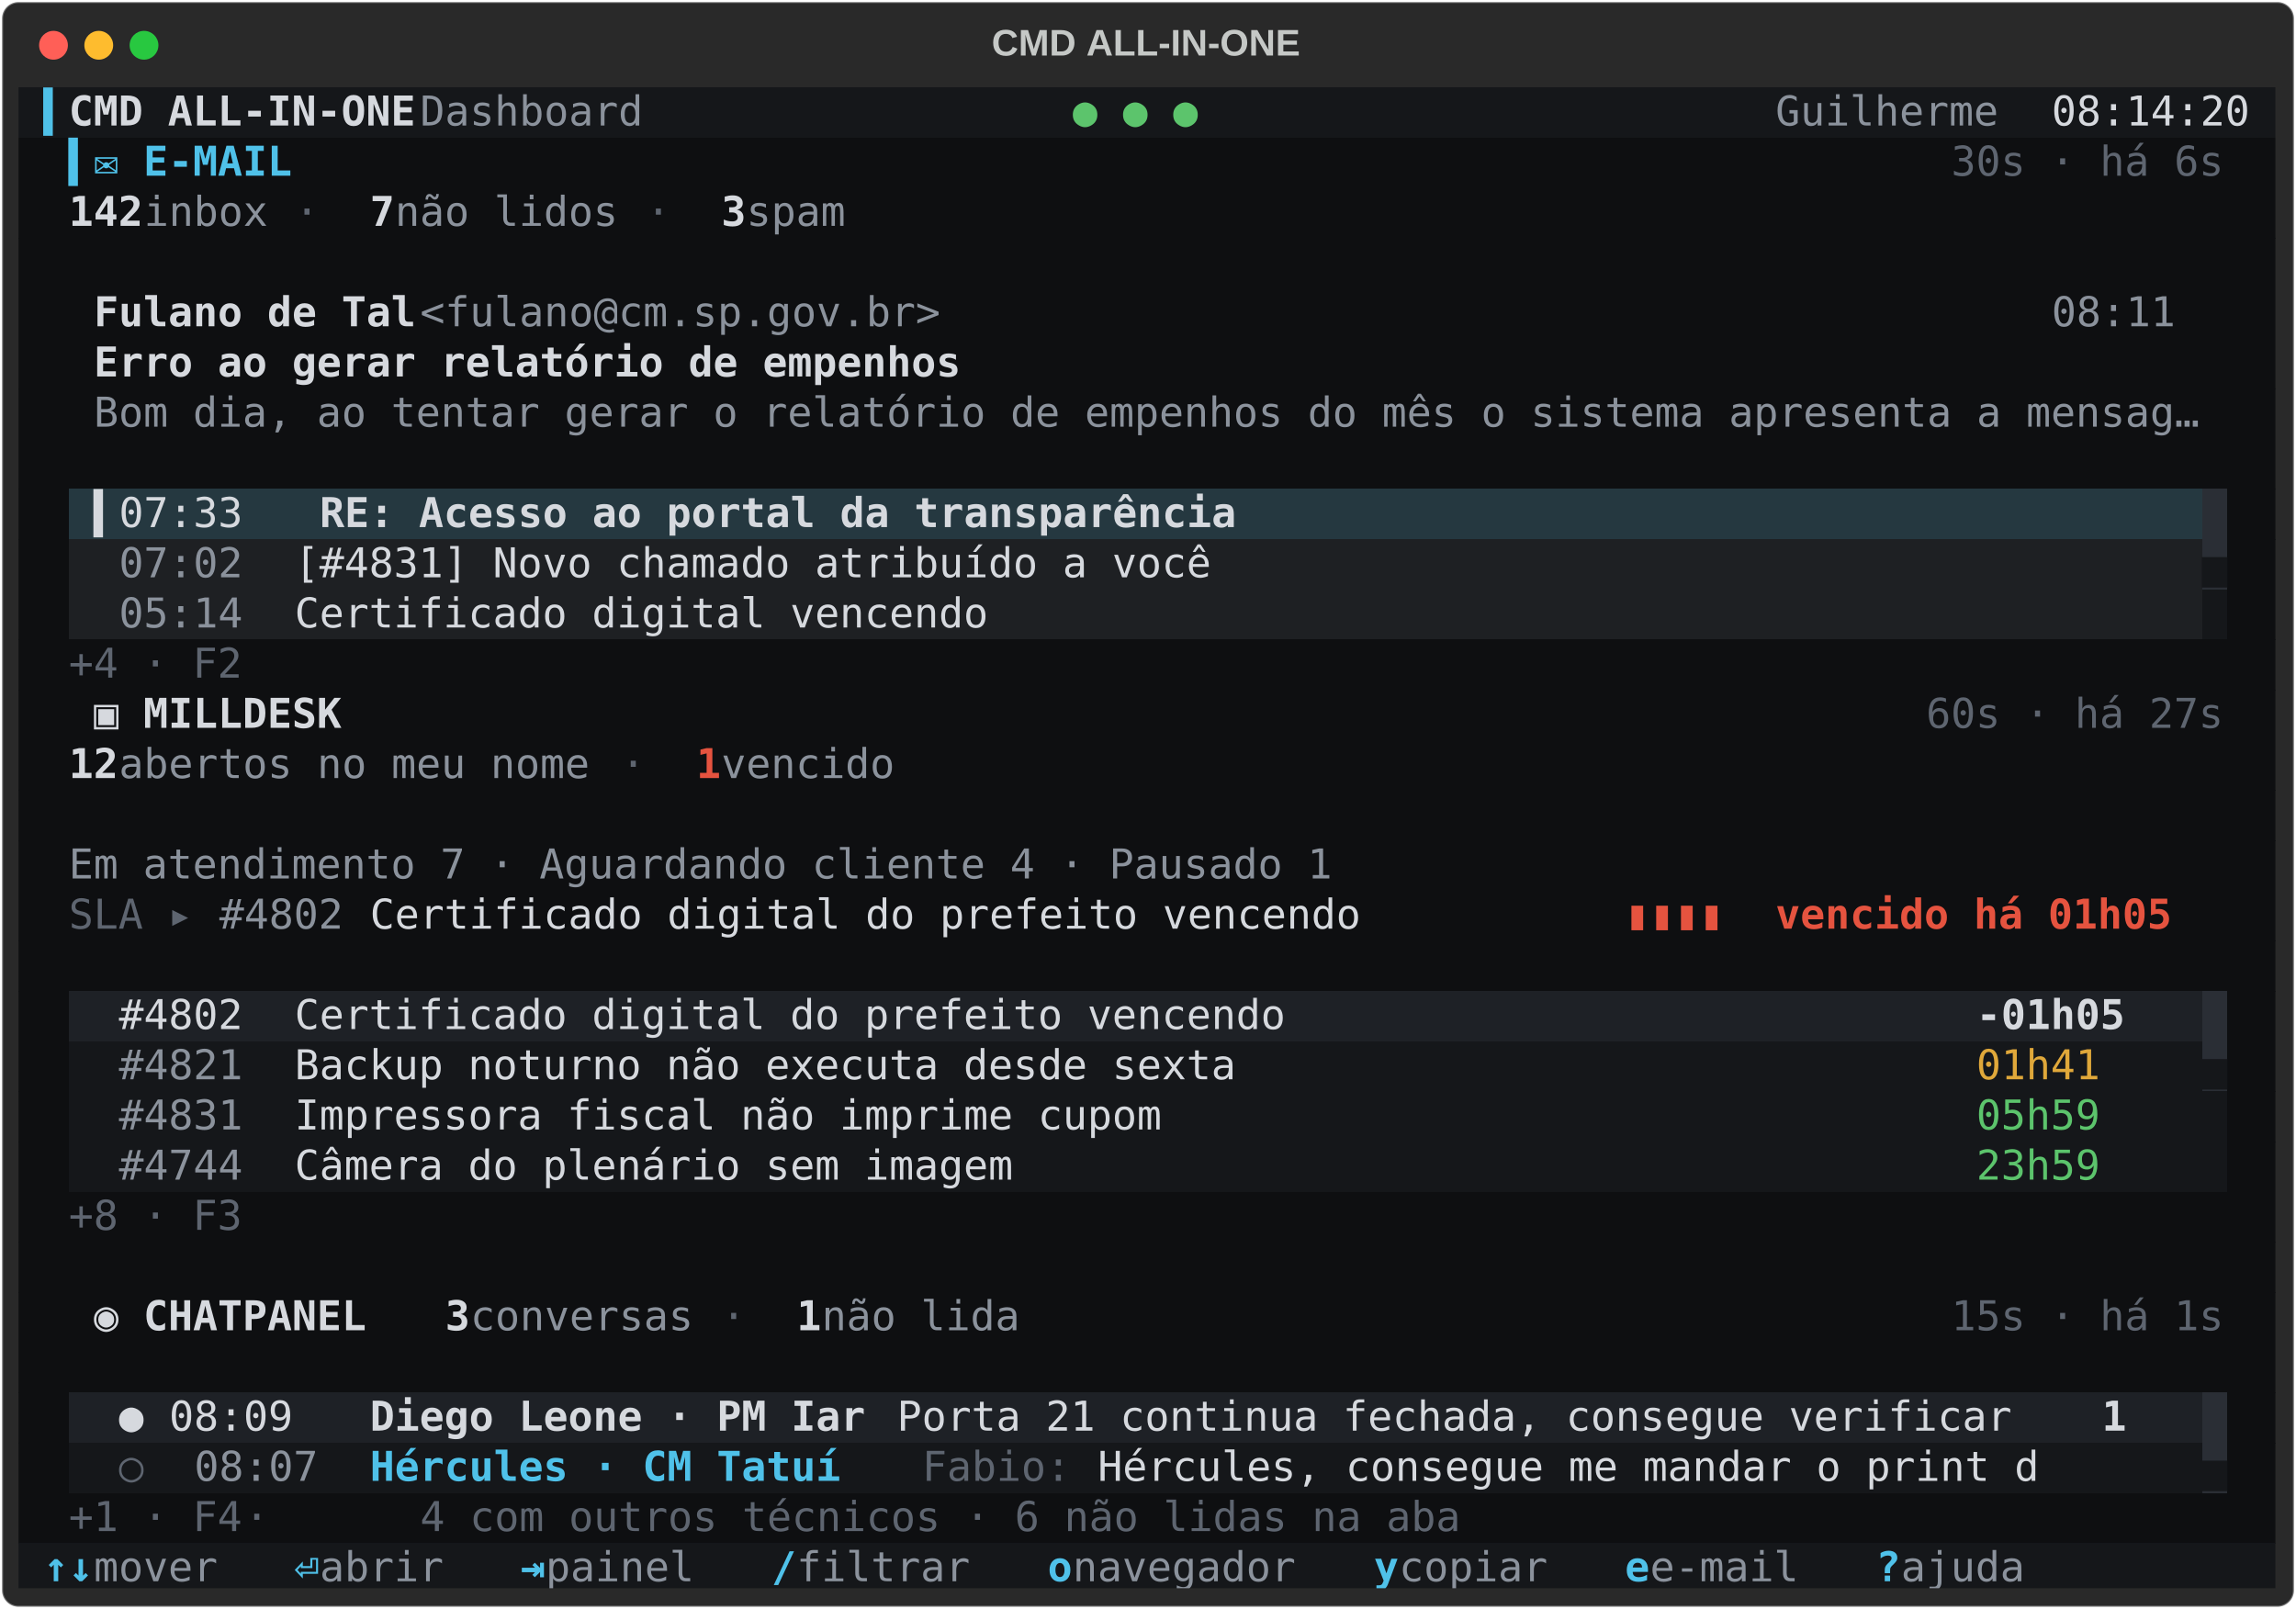
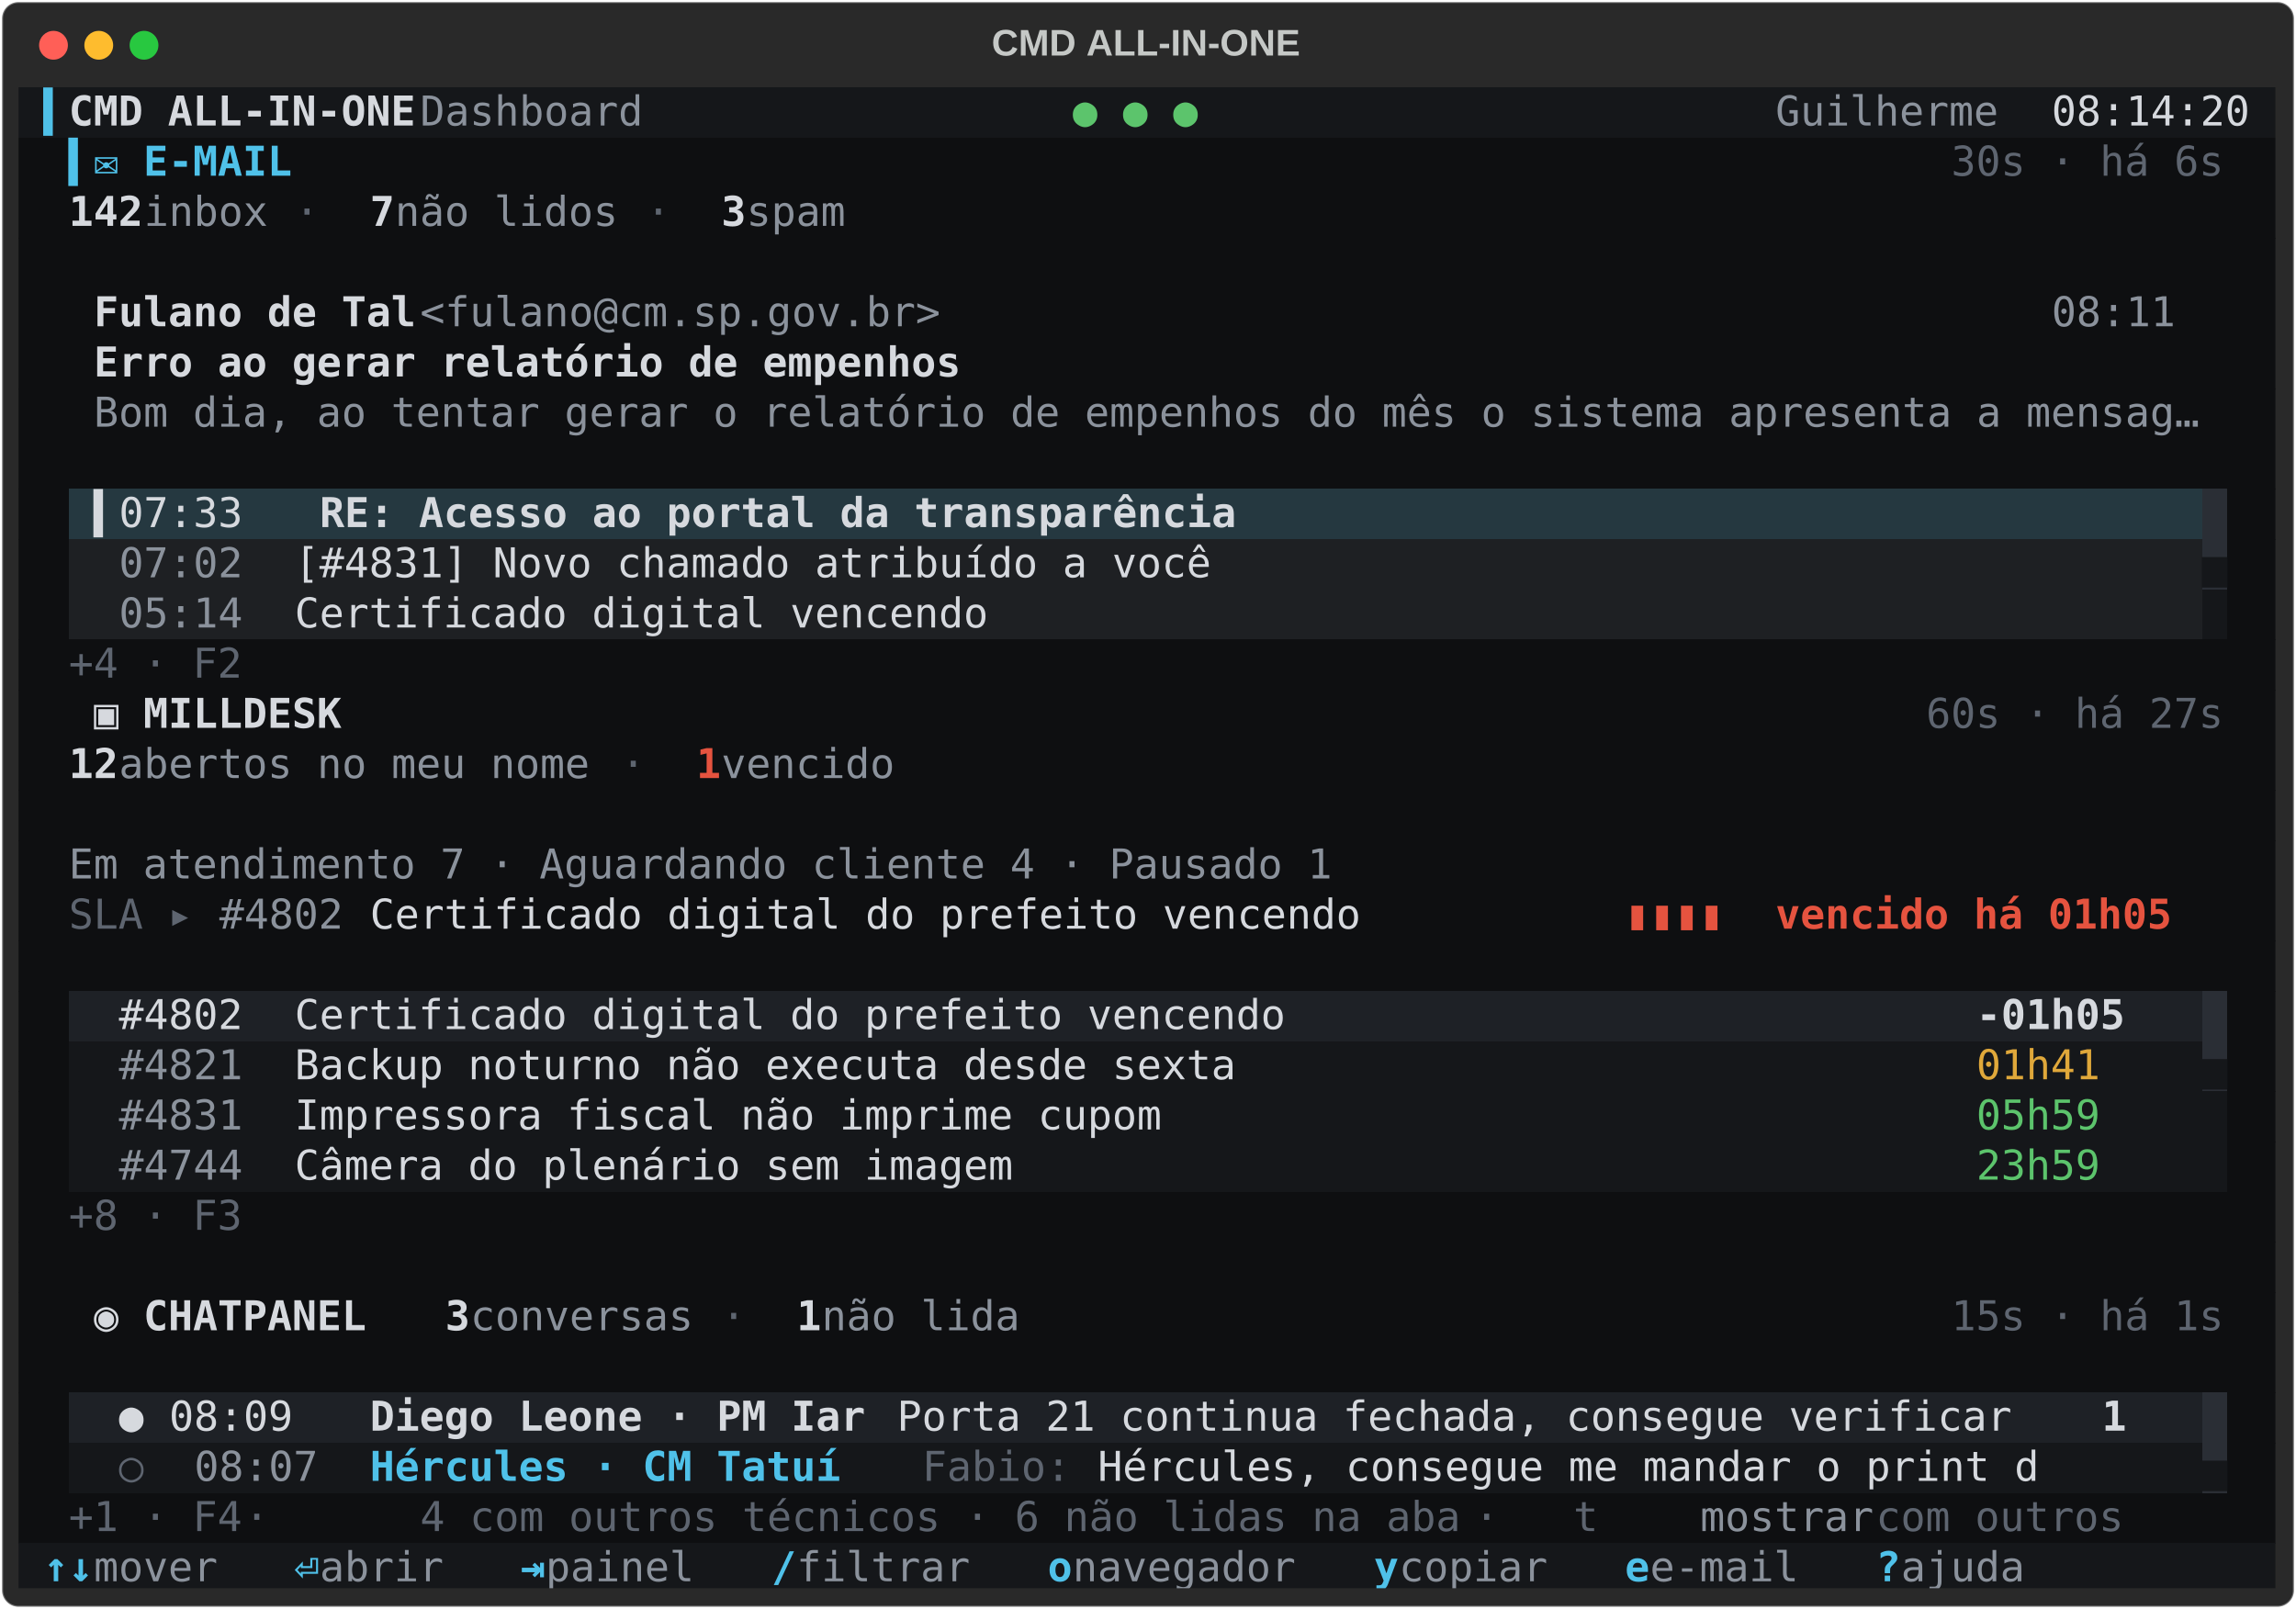
<svg xmlns="http://www.w3.org/2000/svg" class="rich-terminal" viewBox="0 0 1116 782.0">
  <style>

    @font-face {
        font-family: "Fira Code";
        src: local("FiraCode-Regular"),
                url("https://cdnjs.cloudflare.com/ajax/libs/firacode/6.2.0/woff2/FiraCode-Regular.woff2") format("woff2"),
                url("https://cdnjs.cloudflare.com/ajax/libs/firacode/6.2.0/woff/FiraCode-Regular.woff") format("woff");
        font-style: normal;
        font-weight: 400;
    }
    @font-face {
        font-family: "Fira Code";
        src: local("FiraCode-Bold"),
                url("https://cdnjs.cloudflare.com/ajax/libs/firacode/6.2.0/woff2/FiraCode-Bold.woff2") format("woff2"),
                url("https://cdnjs.cloudflare.com/ajax/libs/firacode/6.2.0/woff/FiraCode-Bold.woff") format("woff");
        font-style: bold;
        font-weight: 700;
    }

    .terminal-matrix {
        font-family: Fira Code, monospace;
        font-size: 20px;
        line-height: 24.4px;
        font-variant-east-asian: full-width;
    }

    .terminal-title {
        font-size: 18px;
        font-weight: bold;
        font-family: arial;
    }

    .terminal-r1 { fill: #c5c8c6 }
.terminal-r2 { fill: #4fc1e9 }
.terminal-r3 { fill: #d6d9de;font-weight: bold }
.terminal-r4 { fill: #8b929c }
.terminal-r5 { fill: #5cc46c }
.terminal-r6 { fill: #d6d9de }
.terminal-r7 { fill: #4fc1e9;font-weight: bold }
.terminal-r8 { fill: #5e6570 }
.terminal-r9 { fill: #1e2023 }
.terminal-r10 { fill: #15171a }
.terminal-r11 { fill: #e5533f;font-weight: bold }
.terminal-r12 { fill: #e5533f }
.terminal-r13 { fill: #e0a83a }
    </style>
  <defs>
    <clipPath id="terminal-clip-terminal">
      <rect x="0" y="0" width="1097.0" height="731.0" />
    </clipPath>
    <clipPath id="terminal-line-0">
      <rect x="0" y="1.5" width="1098" height="24.65" />
    </clipPath>
    <clipPath id="terminal-line-1">
      <rect x="0" y="25.9" width="1098" height="24.65" />
    </clipPath>
    <clipPath id="terminal-line-2">
      <rect x="0" y="50.3" width="1098" height="24.65" />
    </clipPath>
    <clipPath id="terminal-line-3">
      <rect x="0" y="74.7" width="1098" height="24.65" />
    </clipPath>
    <clipPath id="terminal-line-4">
      <rect x="0" y="99.1" width="1098" height="24.65" />
    </clipPath>
    <clipPath id="terminal-line-5">
      <rect x="0" y="123.5" width="1098" height="24.65" />
    </clipPath>
    <clipPath id="terminal-line-6">
      <rect x="0" y="147.9" width="1098" height="24.65" />
    </clipPath>
    <clipPath id="terminal-line-7">
      <rect x="0" y="172.3" width="1098" height="24.65" />
    </clipPath>
    <clipPath id="terminal-line-8">
      <rect x="0" y="196.7" width="1098" height="24.65" />
    </clipPath>
    <clipPath id="terminal-line-9">
      <rect x="0" y="221.1" width="1098" height="24.65" />
    </clipPath>
    <clipPath id="terminal-line-10">
      <rect x="0" y="245.5" width="1098" height="24.65" />
    </clipPath>
    <clipPath id="terminal-line-11">
      <rect x="0" y="269.9" width="1098" height="24.65" />
    </clipPath>
    <clipPath id="terminal-line-12">
      <rect x="0" y="294.3" width="1098" height="24.65" />
    </clipPath>
    <clipPath id="terminal-line-13">
      <rect x="0" y="318.7" width="1098" height="24.65" />
    </clipPath>
    <clipPath id="terminal-line-14">
      <rect x="0" y="343.1" width="1098" height="24.65" />
    </clipPath>
    <clipPath id="terminal-line-15">
      <rect x="0" y="367.5" width="1098" height="24.65" />
    </clipPath>
    <clipPath id="terminal-line-16">
      <rect x="0" y="391.9" width="1098" height="24.65" />
    </clipPath>
    <clipPath id="terminal-line-17">
      <rect x="0" y="416.3" width="1098" height="24.65" />
    </clipPath>
    <clipPath id="terminal-line-18">
      <rect x="0" y="440.7" width="1098" height="24.65" />
    </clipPath>
    <clipPath id="terminal-line-19">
      <rect x="0" y="465.1" width="1098" height="24.65" />
    </clipPath>
    <clipPath id="terminal-line-20">
      <rect x="0" y="489.5" width="1098" height="24.65" />
    </clipPath>
    <clipPath id="terminal-line-21">
      <rect x="0" y="513.9" width="1098" height="24.65" />
    </clipPath>
    <clipPath id="terminal-line-22">
      <rect x="0" y="538.3" width="1098" height="24.65" />
    </clipPath>
    <clipPath id="terminal-line-23">
      <rect x="0" y="562.7" width="1098" height="24.65" />
    </clipPath>
    <clipPath id="terminal-line-24">
      <rect x="0" y="587.1" width="1098" height="24.65" />
    </clipPath>
    <clipPath id="terminal-line-25">
      <rect x="0" y="611.5" width="1098" height="24.65" />
    </clipPath>
    <clipPath id="terminal-line-26">
      <rect x="0" y="635.9" width="1098" height="24.65" />
    </clipPath>
    <clipPath id="terminal-line-27">
      <rect x="0" y="660.3" width="1098" height="24.65" />
    </clipPath>
    <clipPath id="terminal-line-28">
      <rect x="0" y="684.7" width="1098" height="24.65" />
    </clipPath>
  </defs>
  <rect fill="#292929" stroke="rgba(255,255,255,0.35)" stroke-width="1" x="1" y="1" width="1114" height="780" rx="8" />
  <text class="terminal-title" fill="#c5c8c6" text-anchor="middle" x="557" y="27">CMD ALL-IN-ONE</text>
  <g transform="translate(26,22)">
    <circle cx="0" cy="0" r="7" fill="#ff5f57" />
    <circle cx="22" cy="0" r="7" fill="#febc2e" />
    <circle cx="44" cy="0" r="7" fill="#28c840" />
  </g>
  <g transform="translate(9, 41)" clip-path="url(#terminal-clip-terminal)">
    <rect fill="#15171a" x="0" y="1.5" width="12.2" height="24.65" shape-rendering="crispEdges" />
    <rect fill="#15171a" x="12.2" y="1.5" width="12.2" height="24.65" shape-rendering="crispEdges" />
    <rect fill="#15171a" x="24.4" y="1.5" width="170.8" height="24.65" shape-rendering="crispEdges" />
    <rect fill="#15171a" x="195.2" y="1.5" width="134.2" height="24.65" shape-rendering="crispEdges" />
    <rect fill="#15171a" x="329.4" y="1.5" width="183" height="24.65" shape-rendering="crispEdges" />
    <rect fill="#15171a" x="512.4" y="1.5" width="12.2" height="24.65" shape-rendering="crispEdges" />
    <rect fill="#15171a" x="524.6" y="1.5" width="12.2" height="24.65" shape-rendering="crispEdges" />
    <rect fill="#15171a" x="536.8" y="1.5" width="12.2" height="24.65" shape-rendering="crispEdges" />
    <rect fill="#15171a" x="549" y="1.5" width="12.2" height="24.65" shape-rendering="crispEdges" />
    <rect fill="#15171a" x="561.2" y="1.5" width="12.2" height="24.65" shape-rendering="crispEdges" />
    <rect fill="#15171a" x="573.4" y="1.5" width="280.6" height="24.65" shape-rendering="crispEdges" />
    <rect fill="#15171a" x="854" y="1.5" width="109.8" height="24.65" shape-rendering="crispEdges" />
    <rect fill="#15171a" x="963.8" y="1.5" width="24.4" height="24.65" shape-rendering="crispEdges" />
    <rect fill="#15171a" x="988.2" y="1.5" width="97.6" height="24.65" shape-rendering="crispEdges" />
    <rect fill="#15171a" x="1085.8" y="1.5" width="12.2" height="24.65" shape-rendering="crispEdges" />
    <rect fill="#0e0f11" x="0" y="25.9" width="24.4" height="24.65" shape-rendering="crispEdges" />
    <rect fill="#0e0f11" x="24.4" y="25.9" width="12.2" height="24.65" shape-rendering="crispEdges" />
    <rect fill="#0e0f11" x="36.6" y="25.9" width="97.6" height="24.65" shape-rendering="crispEdges" />
    <rect fill="#0e0f11" x="134.2" y="25.9" width="805.2" height="24.65" shape-rendering="crispEdges" />
    <rect fill="#0e0f11" x="939.4" y="25.9" width="134.2" height="24.65" shape-rendering="crispEdges" />
    <rect fill="#0e0f11" x="1073.6" y="25.9" width="24.4" height="24.65" shape-rendering="crispEdges" />
    <rect fill="#0e0f11" x="0" y="50.3" width="24.4" height="24.65" shape-rendering="crispEdges" />
    <rect fill="#0e0f11" x="24.4" y="50.3" width="36.6" height="24.65" shape-rendering="crispEdges" />
    <rect fill="#0e0f11" x="61" y="50.3" width="73.2" height="24.65" shape-rendering="crispEdges" />
    <rect fill="#0e0f11" x="134.2" y="50.3" width="36.6" height="24.65" shape-rendering="crispEdges" />
    <rect fill="#0e0f11" x="170.8" y="50.3" width="12.2" height="24.65" shape-rendering="crispEdges" />
    <rect fill="#0e0f11" x="183" y="50.3" width="122" height="24.65" shape-rendering="crispEdges" />
    <rect fill="#0e0f11" x="305" y="50.3" width="36.6" height="24.65" shape-rendering="crispEdges" />
    <rect fill="#0e0f11" x="341.6" y="50.3" width="12.2" height="24.65" shape-rendering="crispEdges" />
    <rect fill="#0e0f11" x="353.8" y="50.3" width="61" height="24.65" shape-rendering="crispEdges" />
    <rect fill="#0e0f11" x="414.8" y="50.3" width="683.2" height="24.65" shape-rendering="crispEdges" />
    <rect fill="#0e0f11" x="0" y="74.7" width="1098" height="24.65" shape-rendering="crispEdges" />
    <rect fill="#0e0f11" x="0" y="99.1" width="24.4" height="24.65" shape-rendering="crispEdges" />
    <rect fill="#0e0f11" x="24.4" y="99.1" width="12.2" height="24.65" shape-rendering="crispEdges" />
    <rect fill="#0e0f11" x="36.6" y="99.1" width="158.6" height="24.65" shape-rendering="crispEdges" />
    <rect fill="#0e0f11" x="195.2" y="99.1" width="268.4" height="24.65" shape-rendering="crispEdges" />
    <rect fill="#0e0f11" x="463.6" y="99.1" width="524.6" height="24.65" shape-rendering="crispEdges" />
    <rect fill="#0e0f11" x="988.2" y="99.1" width="61" height="24.65" shape-rendering="crispEdges" />
    <rect fill="#0e0f11" x="1049.2" y="99.1" width="48.8" height="24.65" shape-rendering="crispEdges" />
    <rect fill="#0e0f11" x="0" y="123.5" width="24.4" height="24.65" shape-rendering="crispEdges" />
    <rect fill="#0e0f11" x="24.4" y="123.5" width="12.2" height="24.65" shape-rendering="crispEdges" />
    <rect fill="#0e0f11" x="36.6" y="123.5" width="427" height="24.65" shape-rendering="crispEdges" />
    <rect fill="#0e0f11" x="463.6" y="123.5" width="634.4" height="24.65" shape-rendering="crispEdges" />
    <rect fill="#0e0f11" x="0" y="147.9" width="24.4" height="24.65" shape-rendering="crispEdges" />
    <rect fill="#0e0f11" x="24.4" y="147.9" width="12.2" height="24.65" shape-rendering="crispEdges" />
    <rect fill="#0e0f11" x="36.6" y="147.9" width="1037" height="24.65" shape-rendering="crispEdges" />
    <rect fill="#0e0f11" x="1073.6" y="147.9" width="24.4" height="24.65" shape-rendering="crispEdges" />
    <rect fill="#0e0f11" x="0" y="172.3" width="1098" height="24.65" shape-rendering="crispEdges" />
    <rect fill="#0e0f11" x="0" y="196.7" width="24.4" height="24.65" shape-rendering="crispEdges" />
    <rect fill="#253840" x="24.4" y="196.7" width="12.2" height="24.65" shape-rendering="crispEdges" />
    <rect fill="#253840" x="36.6" y="196.7" width="12.2" height="24.65" shape-rendering="crispEdges" />
    <rect fill="#253840" x="48.8" y="196.7" width="85.4" height="24.65" shape-rendering="crispEdges" />
    <rect fill="#253840" x="134.2" y="196.7" width="12.2" height="24.65" shape-rendering="crispEdges" />
    <rect fill="#253840" x="146.4" y="196.7" width="451.4" height="24.65" shape-rendering="crispEdges" />
    <rect fill="#253840" x="597.8" y="196.7" width="463.6" height="24.65" shape-rendering="crispEdges" />
    <rect fill="#2a2e35" x="1061.4" y="196.7" width="12.2" height="24.65" shape-rendering="crispEdges" />
    <rect fill="#0e0f11" x="1073.6" y="196.7" width="24.4" height="24.65" shape-rendering="crispEdges" />
    <rect fill="#0e0f11" x="0" y="221.1" width="24.4" height="24.65" shape-rendering="crispEdges" />
    <rect fill="#1e2023" x="24.4" y="221.1" width="12.2" height="24.65" shape-rendering="crispEdges" />
    <rect fill="#1e2023" x="36.6" y="221.1" width="12.2" height="24.65" shape-rendering="crispEdges" />
    <rect fill="#1e2023" x="48.8" y="221.1" width="61" height="24.65" shape-rendering="crispEdges" />
    <rect fill="#1e2023" x="109.8" y="221.1" width="24.4" height="24.65" shape-rendering="crispEdges" />
    <rect fill="#1e2023" x="134.2" y="221.1" width="927.2" height="24.65" shape-rendering="crispEdges" />
    <rect fill="#2a2e35" x="1061.4" y="221.1" width="12.2" height="24.65" shape-rendering="crispEdges" />
    <rect fill="#0e0f11" x="1073.6" y="221.1" width="24.4" height="24.65" shape-rendering="crispEdges" />
    <rect fill="#0e0f11" x="0" y="245.5" width="24.4" height="24.65" shape-rendering="crispEdges" />
    <rect fill="#1e2023" x="24.4" y="245.5" width="12.2" height="24.65" shape-rendering="crispEdges" />
    <rect fill="#1e2023" x="36.6" y="245.5" width="12.2" height="24.65" shape-rendering="crispEdges" />
    <rect fill="#1e2023" x="48.8" y="245.5" width="61" height="24.65" shape-rendering="crispEdges" />
    <rect fill="#1e2023" x="109.8" y="245.5" width="24.4" height="24.65" shape-rendering="crispEdges" />
    <rect fill="#1e2023" x="134.2" y="245.5" width="927.2" height="24.65" shape-rendering="crispEdges" />
    <rect fill="#15171a" x="1061.4" y="245.5" width="12.2" height="24.65" shape-rendering="crispEdges" />
    <rect fill="#0e0f11" x="1073.6" y="245.5" width="24.4" height="24.65" shape-rendering="crispEdges" />
    <rect fill="#0e0f11" x="0" y="269.9" width="24.4" height="24.65" shape-rendering="crispEdges" />
    <rect fill="#0e0f11" x="24.4" y="269.9" width="85.4" height="24.65" shape-rendering="crispEdges" />
    <rect fill="#0e0f11" x="109.8" y="269.9" width="988.2" height="24.65" shape-rendering="crispEdges" />
    <rect fill="#0e0f11" x="0" y="294.3" width="24.4" height="24.65" shape-rendering="crispEdges" />
    <rect fill="#0e0f11" x="24.4" y="294.3" width="12.2" height="24.65" shape-rendering="crispEdges" />
    <rect fill="#0e0f11" x="36.6" y="294.3" width="122" height="24.65" shape-rendering="crispEdges" />
    <rect fill="#0e0f11" x="158.6" y="294.3" width="768.6" height="24.65" shape-rendering="crispEdges" />
    <rect fill="#0e0f11" x="927.2" y="294.3" width="146.4" height="24.65" shape-rendering="crispEdges" />
    <rect fill="#0e0f11" x="1073.6" y="294.3" width="24.4" height="24.65" shape-rendering="crispEdges" />
    <rect fill="#0e0f11" x="0" y="318.7" width="24.4" height="24.65" shape-rendering="crispEdges" />
    <rect fill="#0e0f11" x="24.4" y="318.7" width="24.4" height="24.65" shape-rendering="crispEdges" />
    <rect fill="#0e0f11" x="48.8" y="318.7" width="244" height="24.65" shape-rendering="crispEdges" />
    <rect fill="#0e0f11" x="292.8" y="318.7" width="36.6" height="24.65" shape-rendering="crispEdges" />
    <rect fill="#0e0f11" x="329.4" y="318.7" width="12.2" height="24.65" shape-rendering="crispEdges" />
    <rect fill="#0e0f11" x="341.6" y="318.7" width="97.6" height="24.65" shape-rendering="crispEdges" />
    <rect fill="#0e0f11" x="439.2" y="318.7" width="658.8" height="24.65" shape-rendering="crispEdges" />
    <rect fill="#0e0f11" x="0" y="343.1" width="1098" height="24.65" shape-rendering="crispEdges" />
    <rect fill="#0e0f11" x="0" y="367.5" width="24.4" height="24.65" shape-rendering="crispEdges" />
    <rect fill="#0e0f11" x="24.4" y="367.5" width="622.2" height="24.65" shape-rendering="crispEdges" />
    <rect fill="#0e0f11" x="646.6" y="367.5" width="451.4" height="24.65" shape-rendering="crispEdges" />
    <rect fill="#0e0f11" x="0" y="391.9" width="24.4" height="24.65" shape-rendering="crispEdges" />
    <rect fill="#0e0f11" x="24.4" y="391.9" width="73.2" height="24.65" shape-rendering="crispEdges" />
    <rect fill="#0e0f11" x="97.6" y="391.9" width="73.2" height="24.65" shape-rendering="crispEdges" />
    <rect fill="#0e0f11" x="170.8" y="391.9" width="488" height="24.65" shape-rendering="crispEdges" />
    <rect fill="#0e0f11" x="658.8" y="391.9" width="122" height="24.65" shape-rendering="crispEdges" />
    <rect fill="#0e0f11" x="780.8" y="391.9" width="48.8" height="24.65" shape-rendering="crispEdges" />
    <rect fill="#0e0f11" x="829.6" y="391.9" width="24.4" height="24.65" shape-rendering="crispEdges" />
    <rect fill="#0e0f11" x="854" y="391.9" width="195.2" height="24.65" shape-rendering="crispEdges" />
    <rect fill="#0e0f11" x="1049.2" y="391.9" width="48.8" height="24.65" shape-rendering="crispEdges" />
    <rect fill="#0e0f11" x="0" y="416.3" width="1098" height="24.65" shape-rendering="crispEdges" />
    <rect fill="#0e0f11" x="0" y="440.7" width="24.4" height="24.65" shape-rendering="crispEdges" />
    <rect fill="#1e2126" x="24.4" y="440.7" width="12.2" height="24.65" shape-rendering="crispEdges" />
    <rect fill="#1e2126" x="36.6" y="440.7" width="12.2" height="24.65" shape-rendering="crispEdges" />
    <rect fill="#1e2126" x="48.8" y="440.7" width="85.4" height="24.65" shape-rendering="crispEdges" />
    <rect fill="#1e2126" x="134.2" y="440.7" width="805.2" height="24.65" shape-rendering="crispEdges" />
    <rect fill="#1e2126" x="939.4" y="440.7" width="12.2" height="24.65" shape-rendering="crispEdges" />
    <rect fill="#1e2126" x="951.6" y="440.7" width="73.2" height="24.65" shape-rendering="crispEdges" />
    <rect fill="#1e2126" x="1024.8" y="440.7" width="36.6" height="24.65" shape-rendering="crispEdges" />
    <rect fill="#2a2e35" x="1061.4" y="440.7" width="12.2" height="24.65" shape-rendering="crispEdges" />
    <rect fill="#0e0f11" x="1073.6" y="440.7" width="24.4" height="24.65" shape-rendering="crispEdges" />
    <rect fill="#0e0f11" x="0" y="465.1" width="24.4" height="24.65" shape-rendering="crispEdges" />
    <rect fill="#15171a" x="24.4" y="465.1" width="12.2" height="24.65" shape-rendering="crispEdges" />
    <rect fill="#15171a" x="36.6" y="465.1" width="12.2" height="24.65" shape-rendering="crispEdges" />
    <rect fill="#15171a" x="48.8" y="465.1" width="61" height="24.65" shape-rendering="crispEdges" />
    <rect fill="#15171a" x="109.8" y="465.1" width="24.4" height="24.65" shape-rendering="crispEdges" />
    <rect fill="#15171a" x="134.2" y="465.1" width="805.2" height="24.65" shape-rendering="crispEdges" />
    <rect fill="#15171a" x="939.4" y="465.1" width="12.2" height="24.65" shape-rendering="crispEdges" />
    <rect fill="#15171a" x="951.6" y="465.1" width="61" height="24.65" shape-rendering="crispEdges" />
    <rect fill="#15171a" x="1012.6" y="465.1" width="48.8" height="24.65" shape-rendering="crispEdges" />
    <rect fill="#2a2e35" x="1061.4" y="465.1" width="12.2" height="24.65" shape-rendering="crispEdges" />
    <rect fill="#0e0f11" x="1073.6" y="465.1" width="24.4" height="24.65" shape-rendering="crispEdges" />
    <rect fill="#0e0f11" x="0" y="489.5" width="24.4" height="24.65" shape-rendering="crispEdges" />
    <rect fill="#15171a" x="24.4" y="489.5" width="12.2" height="24.65" shape-rendering="crispEdges" />
    <rect fill="#15171a" x="36.6" y="489.5" width="12.2" height="24.65" shape-rendering="crispEdges" />
    <rect fill="#15171a" x="48.8" y="489.5" width="61" height="24.65" shape-rendering="crispEdges" />
    <rect fill="#15171a" x="109.8" y="489.5" width="24.4" height="24.65" shape-rendering="crispEdges" />
    <rect fill="#15171a" x="134.2" y="489.5" width="805.2" height="24.65" shape-rendering="crispEdges" />
    <rect fill="#15171a" x="939.4" y="489.5" width="12.2" height="24.65" shape-rendering="crispEdges" />
    <rect fill="#15171a" x="951.6" y="489.5" width="61" height="24.65" shape-rendering="crispEdges" />
    <rect fill="#15171a" x="1012.6" y="489.5" width="48.8" height="24.65" shape-rendering="crispEdges" />
    <rect fill="#15171a" x="1061.4" y="489.5" width="12.2" height="24.65" shape-rendering="crispEdges" />
    <rect fill="#0e0f11" x="1073.6" y="489.5" width="24.4" height="24.65" shape-rendering="crispEdges" />
    <rect fill="#0e0f11" x="0" y="513.9" width="24.4" height="24.65" shape-rendering="crispEdges" />
    <rect fill="#15171a" x="24.4" y="513.9" width="12.2" height="24.65" shape-rendering="crispEdges" />
    <rect fill="#15171a" x="36.6" y="513.9" width="12.2" height="24.65" shape-rendering="crispEdges" />
    <rect fill="#15171a" x="48.8" y="513.9" width="61" height="24.65" shape-rendering="crispEdges" />
    <rect fill="#15171a" x="109.8" y="513.9" width="24.4" height="24.65" shape-rendering="crispEdges" />
    <rect fill="#15171a" x="134.2" y="513.9" width="805.2" height="24.65" shape-rendering="crispEdges" />
    <rect fill="#15171a" x="939.4" y="513.9" width="12.2" height="24.65" shape-rendering="crispEdges" />
    <rect fill="#15171a" x="951.6" y="513.9" width="61" height="24.65" shape-rendering="crispEdges" />
    <rect fill="#15171a" x="1012.6" y="513.9" width="48.8" height="24.65" shape-rendering="crispEdges" />
    <rect fill="#15171a" x="1061.4" y="513.9" width="12.2" height="24.65" shape-rendering="crispEdges" />
    <rect fill="#0e0f11" x="1073.6" y="513.9" width="24.4" height="24.65" shape-rendering="crispEdges" />
    <rect fill="#0e0f11" x="0" y="538.3" width="24.4" height="24.65" shape-rendering="crispEdges" />
    <rect fill="#0e0f11" x="24.4" y="538.3" width="85.4" height="24.65" shape-rendering="crispEdges" />
    <rect fill="#0e0f11" x="109.8" y="538.3" width="988.2" height="24.65" shape-rendering="crispEdges" />
    <rect fill="#0e0f11" x="0" y="562.7" width="1098" height="24.65" shape-rendering="crispEdges" />
    <rect fill="#0e0f11" x="0" y="587.1" width="24.4" height="24.65" shape-rendering="crispEdges" />
    <rect fill="#0e0f11" x="24.4" y="587.1" width="12.2" height="24.65" shape-rendering="crispEdges" />
    <rect fill="#0e0f11" x="36.6" y="587.1" width="134.2" height="24.65" shape-rendering="crispEdges" />
    <rect fill="#0e0f11" x="170.8" y="587.1" width="36.6" height="24.65" shape-rendering="crispEdges" />
    <rect fill="#0e0f11" x="207.4" y="587.1" width="12.2" height="24.65" shape-rendering="crispEdges" />
    <rect fill="#0e0f11" x="219.6" y="587.1" width="122" height="24.65" shape-rendering="crispEdges" />
    <rect fill="#0e0f11" x="341.6" y="587.1" width="36.6" height="24.65" shape-rendering="crispEdges" />
    <rect fill="#0e0f11" x="378.2" y="587.1" width="12.2" height="24.65" shape-rendering="crispEdges" />
    <rect fill="#0e0f11" x="390.4" y="587.1" width="109.8" height="24.65" shape-rendering="crispEdges" />
    <rect fill="#0e0f11" x="500.2" y="587.1" width="439.2" height="24.65" shape-rendering="crispEdges" />
    <rect fill="#0e0f11" x="939.4" y="587.1" width="134.2" height="24.65" shape-rendering="crispEdges" />
    <rect fill="#0e0f11" x="1073.6" y="587.1" width="24.4" height="24.65" shape-rendering="crispEdges" />
    <rect fill="#0e0f11" x="0" y="611.5" width="1098" height="24.65" shape-rendering="crispEdges" />
    <rect fill="#0e0f11" x="0" y="635.9" width="24.4" height="24.65" shape-rendering="crispEdges" />
    <rect fill="#1e2126" x="24.4" y="635.9" width="12.2" height="24.65" shape-rendering="crispEdges" />
    <rect fill="#1e2126" x="36.6" y="635.9" width="12.2" height="24.65" shape-rendering="crispEdges" />
    <rect fill="#1e2126" x="48.8" y="635.9" width="24.4" height="24.65" shape-rendering="crispEdges" />
    <rect fill="#1e2126" x="73.2" y="635.9" width="85.4" height="24.65" shape-rendering="crispEdges" />
    <rect fill="#1e2126" x="158.6" y="635.9" width="12.2" height="24.65" shape-rendering="crispEdges" />
    <rect fill="#1e2126" x="170.8" y="635.9" width="244" height="24.65" shape-rendering="crispEdges" />
    <rect fill="#1e2126" x="414.8" y="635.9" width="12.2" height="24.65" shape-rendering="crispEdges" />
    <rect fill="#1e2126" x="427" y="635.9" width="573.4" height="24.65" shape-rendering="crispEdges" />
    <rect fill="#1e2126" x="1000.4" y="635.9" width="12.2" height="24.65" shape-rendering="crispEdges" />
    <rect fill="#1e2126" x="1012.6" y="635.9" width="12.2" height="24.65" shape-rendering="crispEdges" />
    <rect fill="#1e2126" x="1024.8" y="635.9" width="36.6" height="24.65" shape-rendering="crispEdges" />
    <rect fill="#2a2e35" x="1061.4" y="635.9" width="12.2" height="24.65" shape-rendering="crispEdges" />
    <rect fill="#0e0f11" x="1073.6" y="635.9" width="24.4" height="24.65" shape-rendering="crispEdges" />
    <rect fill="#0e0f11" x="0" y="660.3" width="24.4" height="24.65" shape-rendering="crispEdges" />
    <rect fill="#15171a" x="24.4" y="660.3" width="12.2" height="24.65" shape-rendering="crispEdges" />
    <rect fill="#15171a" x="36.6" y="660.3" width="12.2" height="24.65" shape-rendering="crispEdges" />
    <rect fill="#15171a" x="48.8" y="660.3" width="12.2" height="24.65" shape-rendering="crispEdges" />
    <rect fill="#15171a" x="61" y="660.3" width="12.2" height="24.65" shape-rendering="crispEdges" />
    <rect fill="#15171a" x="73.2" y="660.3" width="12.2" height="24.65" shape-rendering="crispEdges" />
    <rect fill="#15171a" x="85.4" y="660.3" width="61" height="24.65" shape-rendering="crispEdges" />
    <rect fill="#15171a" x="146.4" y="660.3" width="12.2" height="24.65" shape-rendering="crispEdges" />
    <rect fill="#15171a" x="158.6" y="660.3" width="12.2" height="24.65" shape-rendering="crispEdges" />
    <rect fill="#15171a" x="170.8" y="660.3" width="244" height="24.65" shape-rendering="crispEdges" />
    <rect fill="#15171a" x="414.8" y="660.3" width="12.2" height="24.65" shape-rendering="crispEdges" />
    <rect fill="#15171a" x="427" y="660.3" width="12.2" height="24.65" shape-rendering="crispEdges" />
    <rect fill="#15171a" x="439.2" y="660.3" width="85.4" height="24.65" shape-rendering="crispEdges" />
    <rect fill="#15171a" x="524.6" y="660.3" width="475.8" height="24.65" shape-rendering="crispEdges" />
    <rect fill="#15171a" x="1000.4" y="660.3" width="61" height="24.65" shape-rendering="crispEdges" />
    <rect fill="#2a2e35" x="1061.4" y="660.3" width="12.2" height="24.65" shape-rendering="crispEdges" />
    <rect fill="#0e0f11" x="1073.6" y="660.3" width="24.4" height="24.65" shape-rendering="crispEdges" />
    <rect fill="#0e0f11" x="0" y="684.7" width="24.4" height="24.65" shape-rendering="crispEdges" />
    <rect fill="#0e0f11" x="24.4" y="684.7" width="85.4" height="24.65" shape-rendering="crispEdges" />
    <rect fill="#0e0f11" x="109.8" y="684.7" width="85.4" height="24.65" shape-rendering="crispEdges" />
    <rect fill="#0e0f11" x="195.2" y="684.7" width="512.4" height="24.65" shape-rendering="crispEdges" />
-     <rect fill="#0e0f11" x="707.6" y="684.7" width="390.4" height="24.65" shape-rendering="crispEdges" />
+     <rect fill="#0e0f11" x="707.6" y="684.7" width="109.8" height="24.65" shape-rendering="crispEdges" />
+     <rect fill="#0e0f11" x="817.4" y="684.7" width="85.4" height="24.65" shape-rendering="crispEdges" />
+     <rect fill="#0e0f11" x="902.8" y="684.7" width="134.2" height="24.65" shape-rendering="crispEdges" />
+     <rect fill="#0e0f11" x="1037" y="684.7" width="61" height="24.65" shape-rendering="crispEdges" />
    <rect fill="#15171a" x="0" y="709.1" width="12.2" height="24.65" shape-rendering="crispEdges" />
    <rect fill="#15171a" x="12.2" y="709.1" width="24.4" height="24.65" shape-rendering="crispEdges" />
    <rect fill="#15171a" x="36.6" y="709.1" width="73.2" height="24.65" shape-rendering="crispEdges" />
    <rect fill="#15171a" x="109.8" y="709.1" width="24.4" height="24.65" shape-rendering="crispEdges" />
    <rect fill="#15171a" x="134.2" y="709.1" width="12.2" height="24.65" shape-rendering="crispEdges" />
    <rect fill="#15171a" x="146.4" y="709.1" width="73.2" height="24.65" shape-rendering="crispEdges" />
    <rect fill="#15171a" x="219.6" y="709.1" width="24.4" height="24.65" shape-rendering="crispEdges" />
    <rect fill="#15171a" x="244" y="709.1" width="12.2" height="24.65" shape-rendering="crispEdges" />
    <rect fill="#15171a" x="256.2" y="709.1" width="85.4" height="24.65" shape-rendering="crispEdges" />
    <rect fill="#15171a" x="341.6" y="709.1" width="24.4" height="24.65" shape-rendering="crispEdges" />
    <rect fill="#15171a" x="366" y="709.1" width="12.2" height="24.65" shape-rendering="crispEdges" />
    <rect fill="#15171a" x="378.2" y="709.1" width="97.6" height="24.65" shape-rendering="crispEdges" />
    <rect fill="#15171a" x="475.8" y="709.1" width="24.4" height="24.65" shape-rendering="crispEdges" />
    <rect fill="#15171a" x="500.2" y="709.1" width="12.2" height="24.65" shape-rendering="crispEdges" />
    <rect fill="#15171a" x="512.4" y="709.1" width="122" height="24.65" shape-rendering="crispEdges" />
    <rect fill="#15171a" x="634.4" y="709.1" width="24.4" height="24.65" shape-rendering="crispEdges" />
    <rect fill="#15171a" x="658.8" y="709.1" width="12.2" height="24.65" shape-rendering="crispEdges" />
    <rect fill="#15171a" x="671" y="709.1" width="85.4" height="24.65" shape-rendering="crispEdges" />
    <rect fill="#15171a" x="756.4" y="709.1" width="24.4" height="24.65" shape-rendering="crispEdges" />
    <rect fill="#15171a" x="780.8" y="709.1" width="12.2" height="24.65" shape-rendering="crispEdges" />
    <rect fill="#15171a" x="793" y="709.1" width="85.4" height="24.65" shape-rendering="crispEdges" />
    <rect fill="#15171a" x="878.4" y="709.1" width="24.4" height="24.65" shape-rendering="crispEdges" />
    <rect fill="#15171a" x="902.8" y="709.1" width="12.2" height="24.65" shape-rendering="crispEdges" />
    <rect fill="#15171a" x="915" y="709.1" width="73.2" height="24.65" shape-rendering="crispEdges" />
    <rect fill="#15171a" x="988.2" y="709.1" width="109.8" height="24.65" shape-rendering="crispEdges" />
    <g class="terminal-matrix">
      <text class="terminal-r2" x="12.2" y="20" textLength="12.2" clip-path="url(#terminal-line-0)">▍</text>
      <text class="terminal-r3" x="24.4" y="20" textLength="170.8" clip-path="url(#terminal-line-0)">CMD ALL-IN-ONE</text>
      <text class="terminal-r4" x="195.2" y="20" textLength="134.2" clip-path="url(#terminal-line-0)">  Dashboard</text>
      <text class="terminal-r5" x="512.4" y="20" textLength="12.2" clip-path="url(#terminal-line-0)">●</text>
      <text class="terminal-r5" x="536.8" y="20" textLength="12.2" clip-path="url(#terminal-line-0)">●</text>
      <text class="terminal-r5" x="561.2" y="20" textLength="12.2" clip-path="url(#terminal-line-0)">●</text>
      <text class="terminal-r4" x="854" y="20" textLength="109.8" clip-path="url(#terminal-line-0)">Guilherme</text>
      <text class="terminal-r6" x="988.2" y="20" textLength="97.6" clip-path="url(#terminal-line-0)">08:14:20</text>
      <text class="terminal-r1" x="1098" y="20" textLength="12.2" clip-path="url(#terminal-line-0)">
</text>
      <text class="terminal-r2" x="24.4" y="44.4" textLength="12.2" clip-path="url(#terminal-line-1)">▍</text>
      <text class="terminal-r7" x="36.6" y="44.4" textLength="97.6" clip-path="url(#terminal-line-1)">✉ E-MAIL</text>
      <text class="terminal-r8" x="939.4" y="44.4" textLength="134.2" clip-path="url(#terminal-line-1)">30s · há 6s</text>
      <text class="terminal-r1" x="1098" y="44.4" textLength="12.2" clip-path="url(#terminal-line-1)">
</text>
      <text class="terminal-r3" x="24.4" y="68.8" textLength="36.6" clip-path="url(#terminal-line-2)">142</text>
      <text class="terminal-r4" x="61" y="68.8" textLength="73.2" clip-path="url(#terminal-line-2)"> inbox</text>
      <text class="terminal-r8" x="134.2" y="68.8" textLength="36.6" clip-path="url(#terminal-line-2)"> · </text>
      <text class="terminal-r3" x="170.8" y="68.8" textLength="12.2" clip-path="url(#terminal-line-2)">7</text>
      <text class="terminal-r4" x="183" y="68.8" textLength="122" clip-path="url(#terminal-line-2)"> não lidos</text>
      <text class="terminal-r8" x="305" y="68.8" textLength="36.6" clip-path="url(#terminal-line-2)"> · </text>
      <text class="terminal-r3" x="341.6" y="68.8" textLength="12.2" clip-path="url(#terminal-line-2)">3</text>
      <text class="terminal-r4" x="353.8" y="68.8" textLength="61" clip-path="url(#terminal-line-2)"> spam</text>
      <text class="terminal-r1" x="1098" y="68.8" textLength="12.2" clip-path="url(#terminal-line-2)">
</text>
      <text class="terminal-r1" x="1098" y="93.2" textLength="12.2" clip-path="url(#terminal-line-3)">
</text>
      <text class="terminal-r3" x="36.6" y="117.6" textLength="158.6" clip-path="url(#terminal-line-4)">Fulano de Tal</text>
      <text class="terminal-r4" x="195.2" y="117.6" textLength="268.4" clip-path="url(#terminal-line-4)"> &lt;fulano@cm.sp.gov.br&gt;</text>
      <text class="terminal-r4" x="988.2" y="117.6" textLength="61" clip-path="url(#terminal-line-4)">08:11</text>
      <text class="terminal-r1" x="1098" y="117.6" textLength="12.2" clip-path="url(#terminal-line-4)">
</text>
      <text class="terminal-r3" x="36.6" y="142" textLength="427" clip-path="url(#terminal-line-5)">Erro ao gerar relatório de empenhos</text>
      <text class="terminal-r1" x="1098" y="142" textLength="12.2" clip-path="url(#terminal-line-5)">
</text>
      <text class="terminal-r4" x="36.6" y="166.4" textLength="1037" clip-path="url(#terminal-line-6)">Bom dia, ao tentar gerar o relatório de empenhos do mês o sistema apresenta a mensag…</text>
      <text class="terminal-r1" x="1098" y="166.4" textLength="12.2" clip-path="url(#terminal-line-6)">
</text>
      <text class="terminal-r1" x="1098" y="190.8" textLength="12.2" clip-path="url(#terminal-line-7)">
</text>
      <text class="terminal-r3" x="36.6" y="215.2" textLength="12.2" clip-path="url(#terminal-line-8)">▍</text>
      <text class="terminal-r6" x="48.8" y="215.2" textLength="85.4" clip-path="url(#terminal-line-8)">07:33  </text>
      <text class="terminal-r3" x="146.4" y="215.2" textLength="451.4" clip-path="url(#terminal-line-8)">RE: Acesso ao portal da transparência</text>
      <text class="terminal-r1" x="1098" y="215.2" textLength="12.2" clip-path="url(#terminal-line-8)">
</text>
      <text class="terminal-r4" x="48.8" y="239.6" textLength="61" clip-path="url(#terminal-line-9)">07:02</text>
      <text class="terminal-r6" x="134.2" y="239.6" textLength="927.2" clip-path="url(#terminal-line-9)"> [#4831] Novo chamado atribuído a você                                      </text>
      <text class="terminal-r10" x="1061.4" y="239.6" textLength="12.2" clip-path="url(#terminal-line-9)">▅</text>
      <text class="terminal-r1" x="1098" y="239.6" textLength="12.2" clip-path="url(#terminal-line-9)">
</text>
      <text class="terminal-r4" x="48.8" y="264" textLength="61" clip-path="url(#terminal-line-10)">05:14</text>
      <text class="terminal-r6" x="134.2" y="264" textLength="927.2" clip-path="url(#terminal-line-10)"> Certificado digital vencendo                                               </text>
      <text class="terminal-r1" x="1098" y="264" textLength="12.2" clip-path="url(#terminal-line-10)">
</text>
      <text class="terminal-r8" x="24.4" y="288.4" textLength="85.4" clip-path="url(#terminal-line-11)">+4 · F2</text>
      <text class="terminal-r1" x="1098" y="288.4" textLength="12.2" clip-path="url(#terminal-line-11)">
</text>
      <text class="terminal-r3" x="36.6" y="312.8" textLength="122" clip-path="url(#terminal-line-12)">▣ MILLDESK</text>
      <text class="terminal-r8" x="927.2" y="312.8" textLength="146.4" clip-path="url(#terminal-line-12)">60s · há 27s</text>
      <text class="terminal-r1" x="1098" y="312.8" textLength="12.2" clip-path="url(#terminal-line-12)">
</text>
      <text class="terminal-r3" x="24.4" y="337.2" textLength="24.4" clip-path="url(#terminal-line-13)">12</text>
      <text class="terminal-r4" x="48.8" y="337.2" textLength="244" clip-path="url(#terminal-line-13)"> abertos no meu nome</text>
      <text class="terminal-r8" x="292.8" y="337.2" textLength="36.6" clip-path="url(#terminal-line-13)"> · </text>
      <text class="terminal-r11" x="329.4" y="337.2" textLength="12.2" clip-path="url(#terminal-line-13)">1</text>
      <text class="terminal-r4" x="341.6" y="337.2" textLength="97.6" clip-path="url(#terminal-line-13)"> vencido</text>
      <text class="terminal-r1" x="1098" y="337.2" textLength="12.2" clip-path="url(#terminal-line-13)">
</text>
      <text class="terminal-r1" x="1098" y="361.6" textLength="12.2" clip-path="url(#terminal-line-14)">
</text>
      <text class="terminal-r4" x="24.4" y="386" textLength="622.2" clip-path="url(#terminal-line-15)">Em atendimento 7 · Aguardando cliente 4 · Pausado 1</text>
      <text class="terminal-r1" x="1098" y="386" textLength="12.2" clip-path="url(#terminal-line-15)">
</text>
      <text class="terminal-r8" x="24.4" y="410.4" textLength="73.2" clip-path="url(#terminal-line-16)">SLA ▸ </text>
      <text class="terminal-r4" x="97.6" y="410.4" textLength="73.2" clip-path="url(#terminal-line-16)">#4802 </text>
      <text class="terminal-r6" x="170.8" y="410.4" textLength="488" clip-path="url(#terminal-line-16)">Certificado digital do prefeito vencendo</text>
      <text class="terminal-r12" x="780.8" y="410.4" textLength="48.8" clip-path="url(#terminal-line-16)">▮▮▮▮</text>
      <text class="terminal-r11" x="854" y="410.4" textLength="195.2" clip-path="url(#terminal-line-16)">vencido há 01h05</text>
      <text class="terminal-r1" x="1098" y="410.4" textLength="12.2" clip-path="url(#terminal-line-16)">
</text>
      <text class="terminal-r1" x="1098" y="434.8" textLength="12.2" clip-path="url(#terminal-line-17)">
</text>
      <text class="terminal-r6" x="48.8" y="459.2" textLength="85.4" clip-path="url(#terminal-line-18)">#4802  </text>
      <text class="terminal-r6" x="134.2" y="459.2" textLength="805.2" clip-path="url(#terminal-line-18)"> Certificado digital do prefeito vencendo                         </text>
      <text class="terminal-r3" x="951.6" y="459.2" textLength="73.2" clip-path="url(#terminal-line-18)">-01h05</text>
      <text class="terminal-r1" x="1098" y="459.2" textLength="12.2" clip-path="url(#terminal-line-18)">
</text>
      <text class="terminal-r4" x="48.8" y="483.6" textLength="61" clip-path="url(#terminal-line-19)">#4821</text>
      <text class="terminal-r6" x="134.2" y="483.6" textLength="805.2" clip-path="url(#terminal-line-19)"> Backup noturno não executa desde sexta                           </text>
      <text class="terminal-r13" x="951.6" y="483.6" textLength="61" clip-path="url(#terminal-line-19)">01h41</text>
      <text class="terminal-r10" x="1061.4" y="483.6" textLength="12.2" clip-path="url(#terminal-line-19)">▅</text>
      <text class="terminal-r1" x="1098" y="483.6" textLength="12.2" clip-path="url(#terminal-line-19)">
</text>
      <text class="terminal-r4" x="48.8" y="508" textLength="61" clip-path="url(#terminal-line-20)">#4831</text>
      <text class="terminal-r6" x="134.2" y="508" textLength="805.2" clip-path="url(#terminal-line-20)"> Impressora fiscal não imprime cupom                              </text>
      <text class="terminal-r5" x="951.6" y="508" textLength="61" clip-path="url(#terminal-line-20)">05h59</text>
      <text class="terminal-r1" x="1098" y="508" textLength="12.2" clip-path="url(#terminal-line-20)">
</text>
      <text class="terminal-r4" x="48.8" y="532.4" textLength="61" clip-path="url(#terminal-line-21)">#4744</text>
      <text class="terminal-r6" x="134.2" y="532.4" textLength="805.2" clip-path="url(#terminal-line-21)"> Câmera do plenário sem imagem                                    </text>
      <text class="terminal-r5" x="951.6" y="532.4" textLength="61" clip-path="url(#terminal-line-21)">23h59</text>
      <text class="terminal-r1" x="1098" y="532.4" textLength="12.2" clip-path="url(#terminal-line-21)">
</text>
      <text class="terminal-r8" x="24.4" y="556.8" textLength="85.4" clip-path="url(#terminal-line-22)">+8 · F3</text>
      <text class="terminal-r1" x="1098" y="556.8" textLength="12.2" clip-path="url(#terminal-line-22)">
</text>
      <text class="terminal-r1" x="1098" y="581.2" textLength="12.2" clip-path="url(#terminal-line-23)">
</text>
      <text class="terminal-r3" x="36.6" y="605.6" textLength="134.2" clip-path="url(#terminal-line-24)">◉ CHATPANEL</text>
      <text class="terminal-r3" x="207.4" y="605.6" textLength="12.2" clip-path="url(#terminal-line-24)">3</text>
      <text class="terminal-r4" x="219.6" y="605.6" textLength="122" clip-path="url(#terminal-line-24)"> conversas</text>
      <text class="terminal-r8" x="341.6" y="605.6" textLength="36.6" clip-path="url(#terminal-line-24)"> · </text>
      <text class="terminal-r3" x="378.2" y="605.6" textLength="12.2" clip-path="url(#terminal-line-24)">1</text>
      <text class="terminal-r4" x="390.4" y="605.6" textLength="109.8" clip-path="url(#terminal-line-24)"> não lida</text>
      <text class="terminal-r8" x="939.4" y="605.6" textLength="134.2" clip-path="url(#terminal-line-24)">15s · há 1s</text>
      <text class="terminal-r1" x="1098" y="605.6" textLength="12.2" clip-path="url(#terminal-line-24)">
</text>
      <text class="terminal-r1" x="1098" y="630" textLength="12.2" clip-path="url(#terminal-line-25)">
</text>
      <text class="terminal-r6" x="48.8" y="654.4" textLength="24.4" clip-path="url(#terminal-line-26)">● </text>
      <text class="terminal-r6" x="73.2" y="654.4" textLength="85.4" clip-path="url(#terminal-line-26)"> 08:09 </text>
      <text class="terminal-r3" x="170.8" y="654.4" textLength="244" clip-path="url(#terminal-line-26)">Diego Leone · PM Iar</text>
      <text class="terminal-r6" x="427" y="654.4" textLength="573.4" clip-path="url(#terminal-line-26)"> Porta 21 continua fechada, consegue verificar </text>
      <text class="terminal-r3" x="1012.6" y="654.4" textLength="12.2" clip-path="url(#terminal-line-26)">1</text>
      <text class="terminal-r1" x="1098" y="654.4" textLength="12.2" clip-path="url(#terminal-line-26)">
</text>
      <text class="terminal-r8" x="48.8" y="678.8" textLength="12.2" clip-path="url(#terminal-line-27)">○</text>
      <text class="terminal-r4" x="85.4" y="678.8" textLength="61" clip-path="url(#terminal-line-27)">08:07</text>
      <text class="terminal-r7" x="170.8" y="678.8" textLength="244" clip-path="url(#terminal-line-27)">Hércules · CM Tatuí </text>
      <text class="terminal-r8" x="439.2" y="678.8" textLength="85.4" clip-path="url(#terminal-line-27)">Fabio: </text>
      <text class="terminal-r6" x="524.6" y="678.8" textLength="475.8" clip-path="url(#terminal-line-27)">Hércules, consegue me mandar o print d </text>
      <text class="terminal-r10" x="1061.4" y="678.8" textLength="12.2" clip-path="url(#terminal-line-27)">▅</text>
      <text class="terminal-r1" x="1098" y="678.8" textLength="12.2" clip-path="url(#terminal-line-27)">
</text>
      <text class="terminal-r8" x="24.4" y="703.2" textLength="85.4" clip-path="url(#terminal-line-28)">+1 · F4</text>
      <text class="terminal-r8" x="109.8" y="703.2" textLength="85.4" clip-path="url(#terminal-line-28)">   ·   </text>
      <text class="terminal-r8" x="195.2" y="703.2" textLength="512.4" clip-path="url(#terminal-line-28)">4 com outros técnicos · 6 não lidas na aba</text>
+       <text class="terminal-r8" x="707.6" y="703.2" textLength="109.8" clip-path="url(#terminal-line-28)">   ·   t </text>
+       <text class="terminal-r4" x="817.4" y="703.2" textLength="85.4" clip-path="url(#terminal-line-28)">mostrar</text>
+       <text class="terminal-r8" x="902.8" y="703.2" textLength="134.2" clip-path="url(#terminal-line-28)"> com outros</text>
      <text class="terminal-r1" x="1098" y="703.2" textLength="12.2" clip-path="url(#terminal-line-28)">
</text>
      <text class="terminal-r7" x="12.2" y="727.6" textLength="24.4" clip-path="url(#terminal-line-29)">↑↓</text>
      <text class="terminal-r4" x="36.6" y="727.6" textLength="73.2" clip-path="url(#terminal-line-29)"> mover</text>
      <text class="terminal-r7" x="134.2" y="727.6" textLength="12.2" clip-path="url(#terminal-line-29)">⏎</text>
      <text class="terminal-r4" x="146.4" y="727.6" textLength="73.2" clip-path="url(#terminal-line-29)"> abrir</text>
      <text class="terminal-r7" x="244" y="727.6" textLength="12.2" clip-path="url(#terminal-line-29)">⇥</text>
      <text class="terminal-r4" x="256.2" y="727.6" textLength="85.4" clip-path="url(#terminal-line-29)"> painel</text>
      <text class="terminal-r7" x="366" y="727.6" textLength="12.2" clip-path="url(#terminal-line-29)">/</text>
      <text class="terminal-r4" x="378.2" y="727.6" textLength="97.6" clip-path="url(#terminal-line-29)"> filtrar</text>
      <text class="terminal-r7" x="500.2" y="727.6" textLength="12.2" clip-path="url(#terminal-line-29)">o</text>
      <text class="terminal-r4" x="512.4" y="727.6" textLength="122" clip-path="url(#terminal-line-29)"> navegador</text>
      <text class="terminal-r7" x="658.8" y="727.6" textLength="12.2" clip-path="url(#terminal-line-29)">y</text>
      <text class="terminal-r4" x="671" y="727.6" textLength="85.4" clip-path="url(#terminal-line-29)"> copiar</text>
      <text class="terminal-r7" x="780.8" y="727.6" textLength="12.2" clip-path="url(#terminal-line-29)">e</text>
      <text class="terminal-r4" x="793" y="727.6" textLength="85.4" clip-path="url(#terminal-line-29)"> e-mail</text>
      <text class="terminal-r7" x="902.8" y="727.6" textLength="12.2" clip-path="url(#terminal-line-29)">?</text>
      <text class="terminal-r4" x="915" y="727.6" textLength="73.2" clip-path="url(#terminal-line-29)"> ajuda</text>
    </g>
  </g>
</svg>
